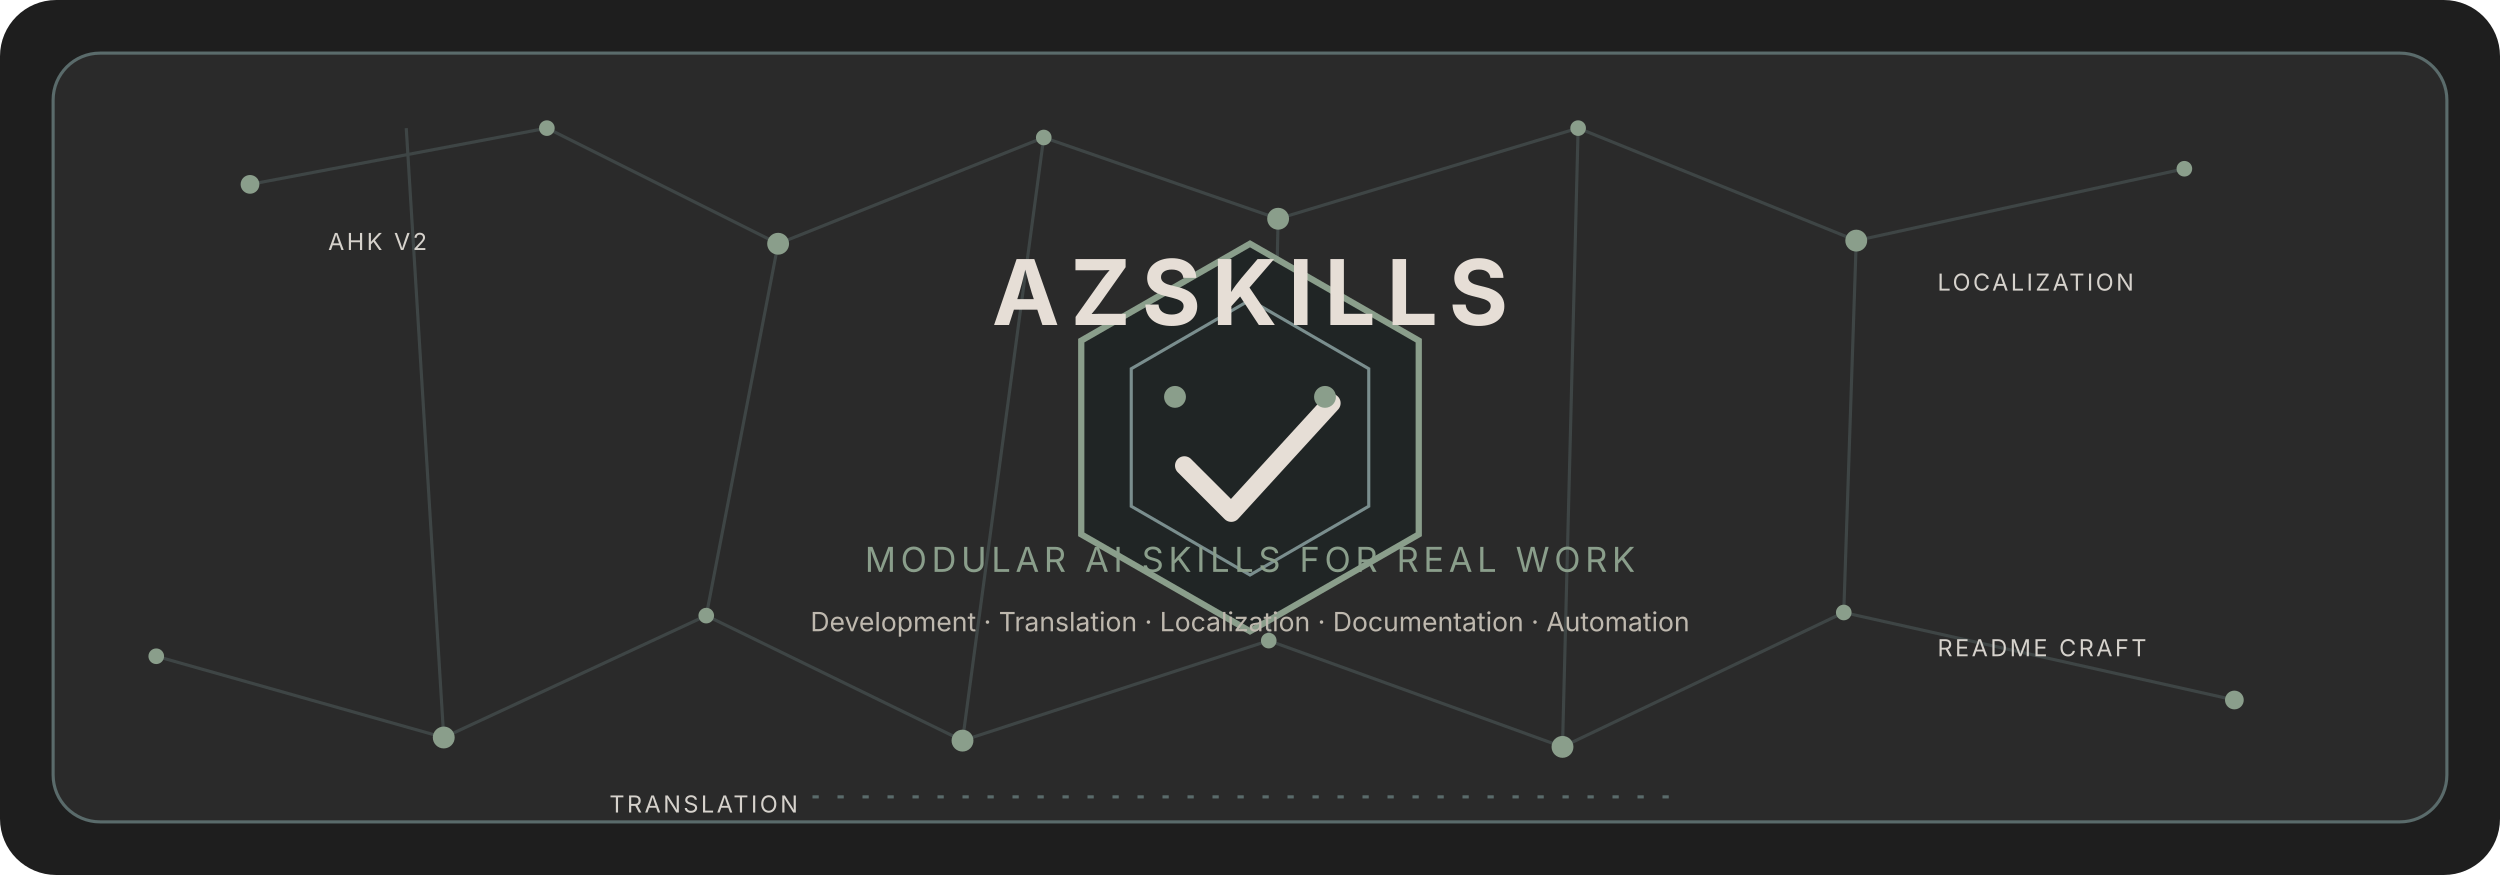
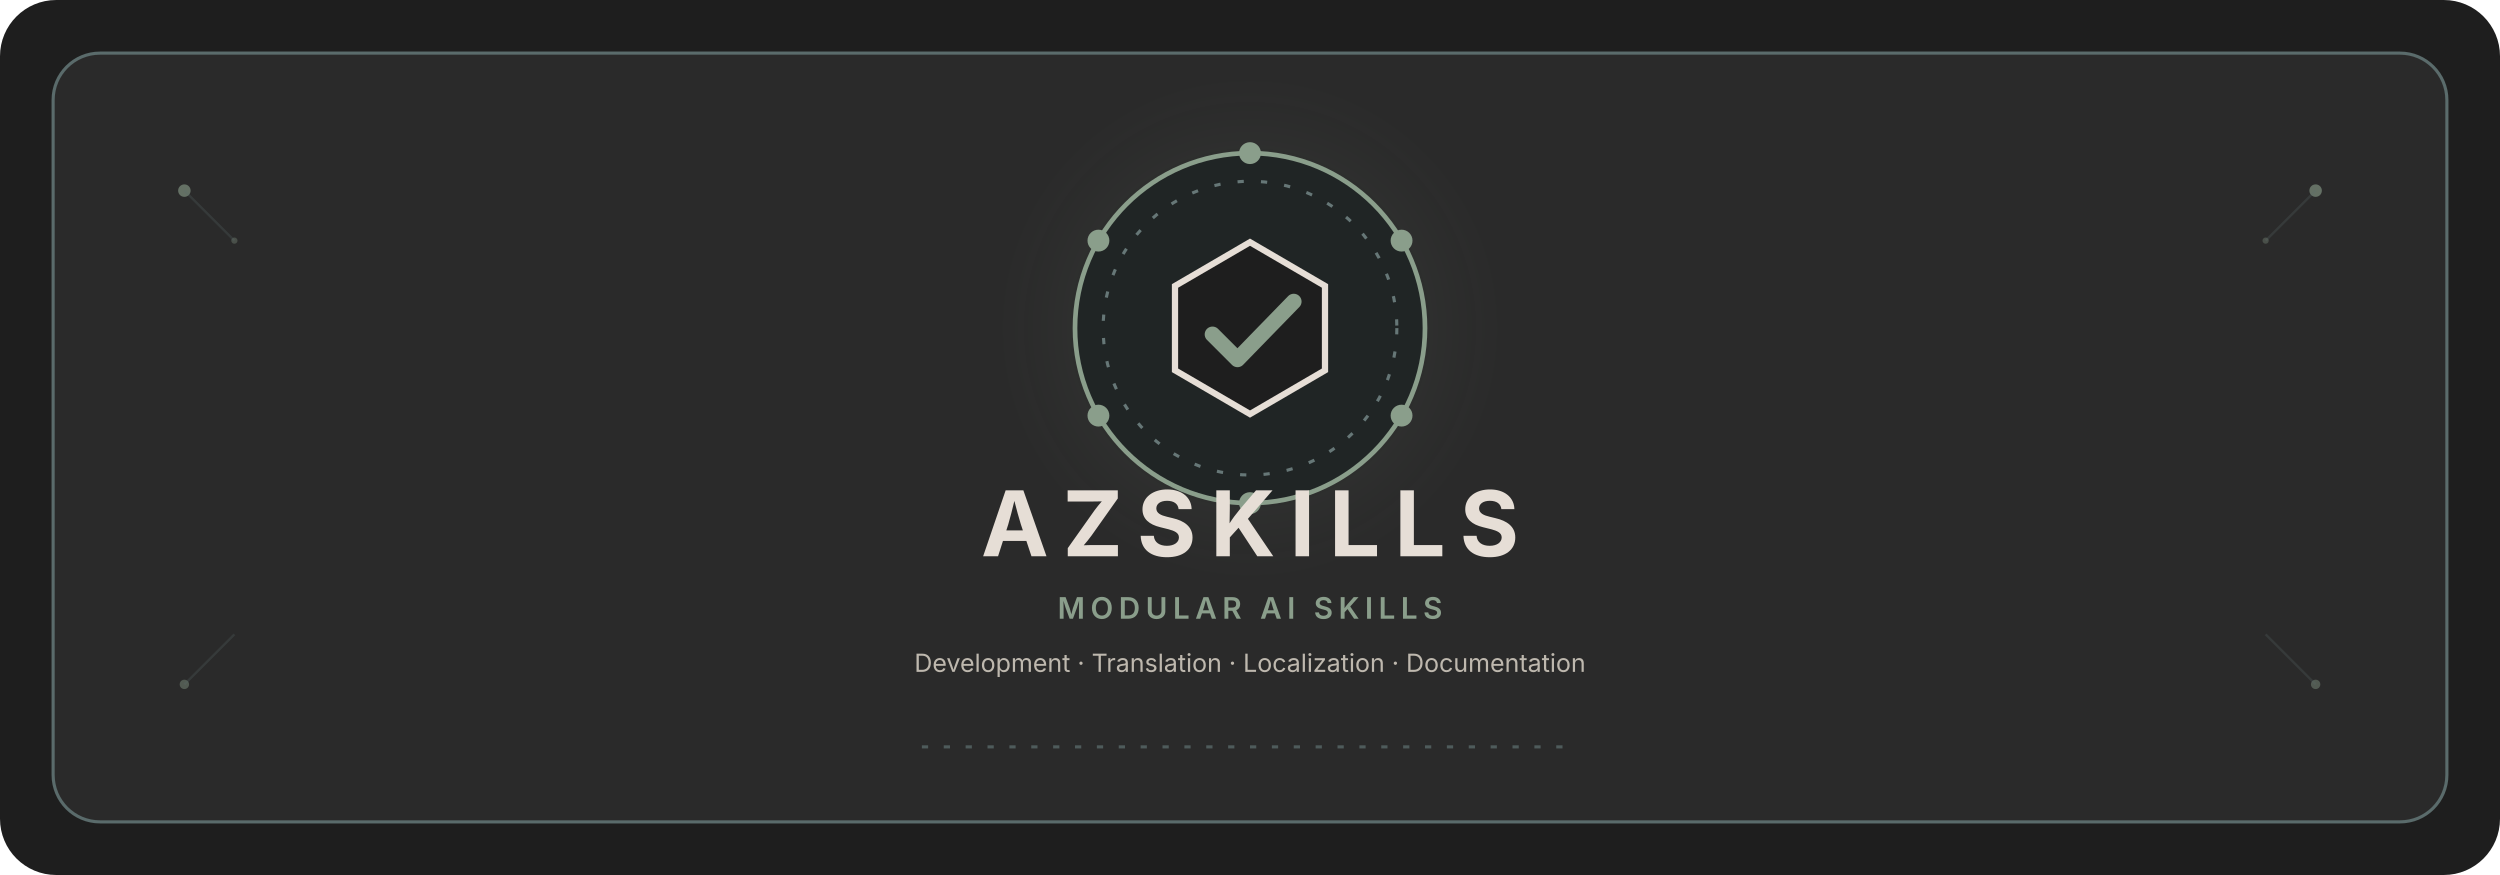
<svg xmlns="http://www.w3.org/2000/svg" viewBox="0 0 1600 560" role="img" aria-labelledby="title desc">
+   <defs>
+     <radialGradient id="glow" cx="50%" cy="50%" r="50%">
+       <stop offset="0%" stop-color="#8A9E8B" stop-opacity="0.18" />
+       <stop offset="72%" stop-color="#8A9E8B" stop-opacity="0.035" />
+       <stop offset="100%" stop-color="#8A9E8B" stop-opacity="0" />
+     </radialGradient>
+   </defs>
  <rect width="1600" height="560" rx="36" fill="#1E1E1E" />
  <rect x="34" y="34" width="1532" height="492" rx="30" fill="#2A2A2A" stroke="#5A6B6B" stroke-width="2" />
-   <g opacity="0.42" stroke="#5A6B6B" stroke-width="2" fill="none">
-     <path d="M160 118 L350 82 L498 156 L668 88 L818 140 L1010 82 L1188 154 L1398 108" />
-     <path d="M100 420 L284 472 L452 394 L616 474 L812 410 L1000 478 L1180 392 L1430 448" />
-     <path d="M260 82 L284 472" />
-     <path d="M498 156 L452 394" />
-     <path d="M668 88 L616 474" />
-     <path d="M818 140 L812 410" />
-     <path d="M1010 82 L1000 478" />
-     <path d="M1188 154 L1180 392" />
+   <g fill="#8A9E8B">
+     <circle cx="118" cy="122" r="4" opacity="0.60" />
+     <circle cx="150" cy="154" r="2" opacity="0.32" />
+     <circle cx="1482" cy="122" r="4" opacity="0.60" />
+     <circle cx="1450" cy="154" r="2" opacity="0.32" />
+     <circle cx="118" cy="438" r="3" opacity="0.42" />
+     <circle cx="1482" cy="438" r="3" opacity="0.42" />
  </g>
-   <g fill="#8A9E8B">
-     <circle cx="160" cy="118" r="6" />
-     <circle cx="350" cy="82" r="5" />
-     <circle cx="498" cy="156" r="7" />
-     <circle cx="668" cy="88" r="5" />
-     <circle cx="818" cy="140" r="7" />
-     <circle cx="1010" cy="82" r="5" />
-     <circle cx="1188" cy="154" r="7" />
-     <circle cx="1398" cy="108" r="5" />
-     <circle cx="100" cy="420" r="5" />
-     <circle cx="284" cy="472" r="7" />
-     <circle cx="452" cy="394" r="5" />
-     <circle cx="616" cy="474" r="7" />
-     <circle cx="812" cy="410" r="5" />
-     <circle cx="1000" cy="478" r="7" />
-     <circle cx="1180" cy="392" r="5" />
-     <circle cx="1430" cy="448" r="6" />
+   <g stroke="#5A6B6B" stroke-width="1.5" opacity="0.24">
+     <line x1="118" y1="122" x2="150" y2="154" />
+     <line x1="1482" y1="122" x2="1450" y2="154" />
+     <line x1="118" y1="438" x2="150" y2="406" />
+     <line x1="1482" y1="438" x2="1450" y2="406" />
  </g>
-   <g transform="translate(800 280)">
-     <polygon points="0,-124 108,-62 108,62 0,124 -108,62 -108,-62" fill="#202525" stroke="#8A9E8B" stroke-width="4" />
-     <polygon points="0,-88 76,-44 76,44 0,88 -76,44 -76,-44" fill="none" stroke="#7A8E8E" stroke-width="2" />
-     <path d="M-42 18 L-12 48 L52 -22" fill="none" stroke="#E6DED6" stroke-width="12" stroke-linecap="round" stroke-linejoin="round" />
-     <circle cx="-48" cy="-26" r="7" fill="#8A9E8B" />
-     <circle cx="48" cy="-26" r="7" fill="#8A9E8B" />
+   <circle cx="800" cy="210" r="162" fill="url(#glow)" />
+   <g transform="translate(800 210)">
+     <circle r="112" fill="#202525" stroke="#8A9E8B" stroke-width="3" />
+     <circle r="94" fill="none" stroke="#7A8E8E" stroke-width="2" stroke-dasharray="4 11" opacity="0.78" />
+     <g fill="#8A9E8B">
+       <circle cx="0" cy="-112" r="7" />
+       <circle cx="97" cy="-56" r="7" />
+       <circle cx="97" cy="56" r="7" />
+       <circle cx="0" cy="112" r="7" />
+       <circle cx="-97" cy="56" r="7" />
+       <circle cx="-97" cy="-56" r="7" />
+     </g>
+     <polygon points="0,-55 48,-27 48,27 0,55 -48,27 -48,-27" fill="#1E1E1E" stroke="#E6DED6" stroke-width="4" />
+     <path d="M-24 4 L-8 20 L28 -17" fill="none" stroke="#8A9E8B" stroke-width="10" stroke-linecap="round" stroke-linejoin="round" />
  </g>
  <g font-family="Inter, Segoe UI, Arial, sans-serif" text-anchor="middle">
-     <text x="800" y="208" font-size="58" font-weight="700" letter-spacing="7" fill="#E6DED6">AZSKILLS</text>
-     <text x="800" y="366" font-size="22" letter-spacing="3" fill="#8A9E8B">MODULAR AI SKILLS FOR REAL WORK</text>
-     <text x="800" y="404" font-size="17" fill="#BEB8AE">Development · Translation · Localization · Documentation · Automation</text>
+     <text x="800" y="356" font-size="58" font-weight="700" letter-spacing="9" fill="#E6DED6">AZSKILLS</text>
+     <text x="800" y="396" font-size="19" font-weight="600" letter-spacing="3.5" fill="#8A9E8B">MODULAR AI SKILLS</text>
+     <text x="800" y="430" font-size="16" fill="#BEB8AE">Development · Translation · Localization · Documentation</text>
  </g>
-   <g font-family="Inter, Segoe UI, Arial, sans-serif" font-size="15" letter-spacing="1.6" fill="#D6D2CC">
-     <text x="210" y="160">AHK V2</text>
-     <text x="390" y="520">TRANSLATION</text>
-     <text x="1240" y="186">LOCALIZATION</text>
-     <text x="1240" y="420">README CRAFT</text>
-   </g>
-   <path d="M520 510 H1080" stroke="#5A6B6B" stroke-width="2" stroke-dasharray="4 12" />
+   <path d="M590 478 H1010" stroke="#5A6B6B" stroke-width="2" stroke-dasharray="4 10" opacity="0.75" />
</svg>
